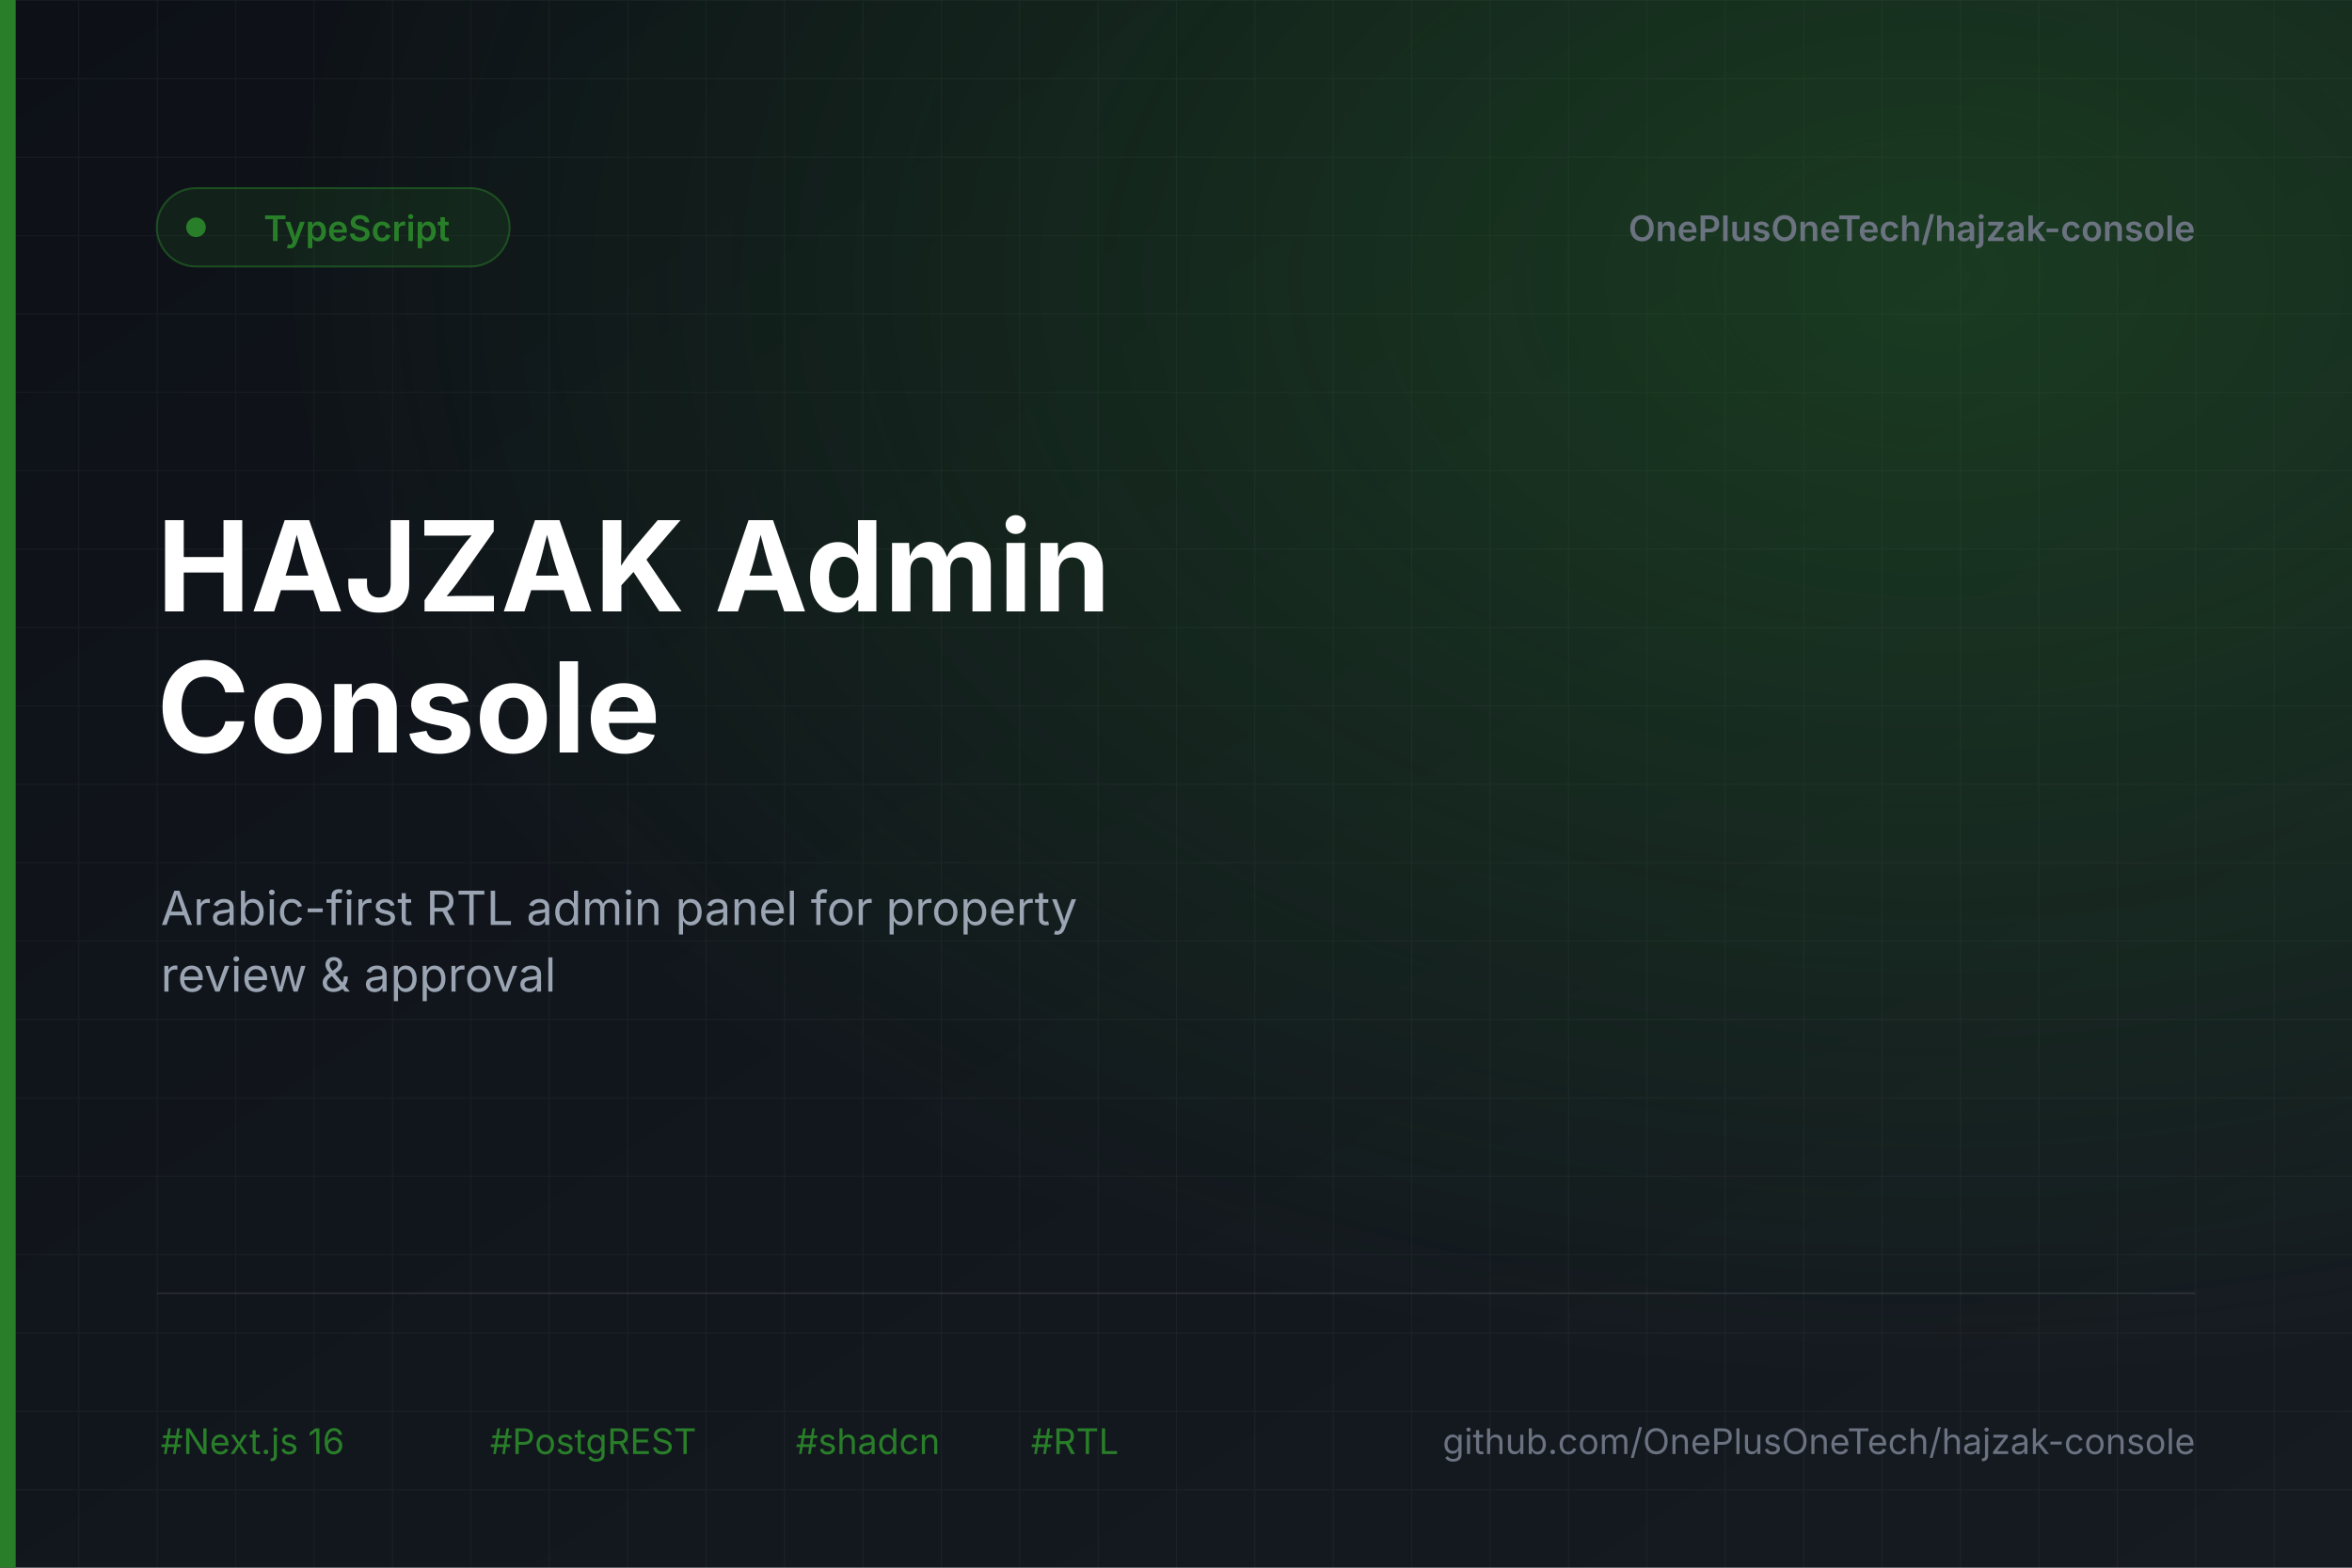
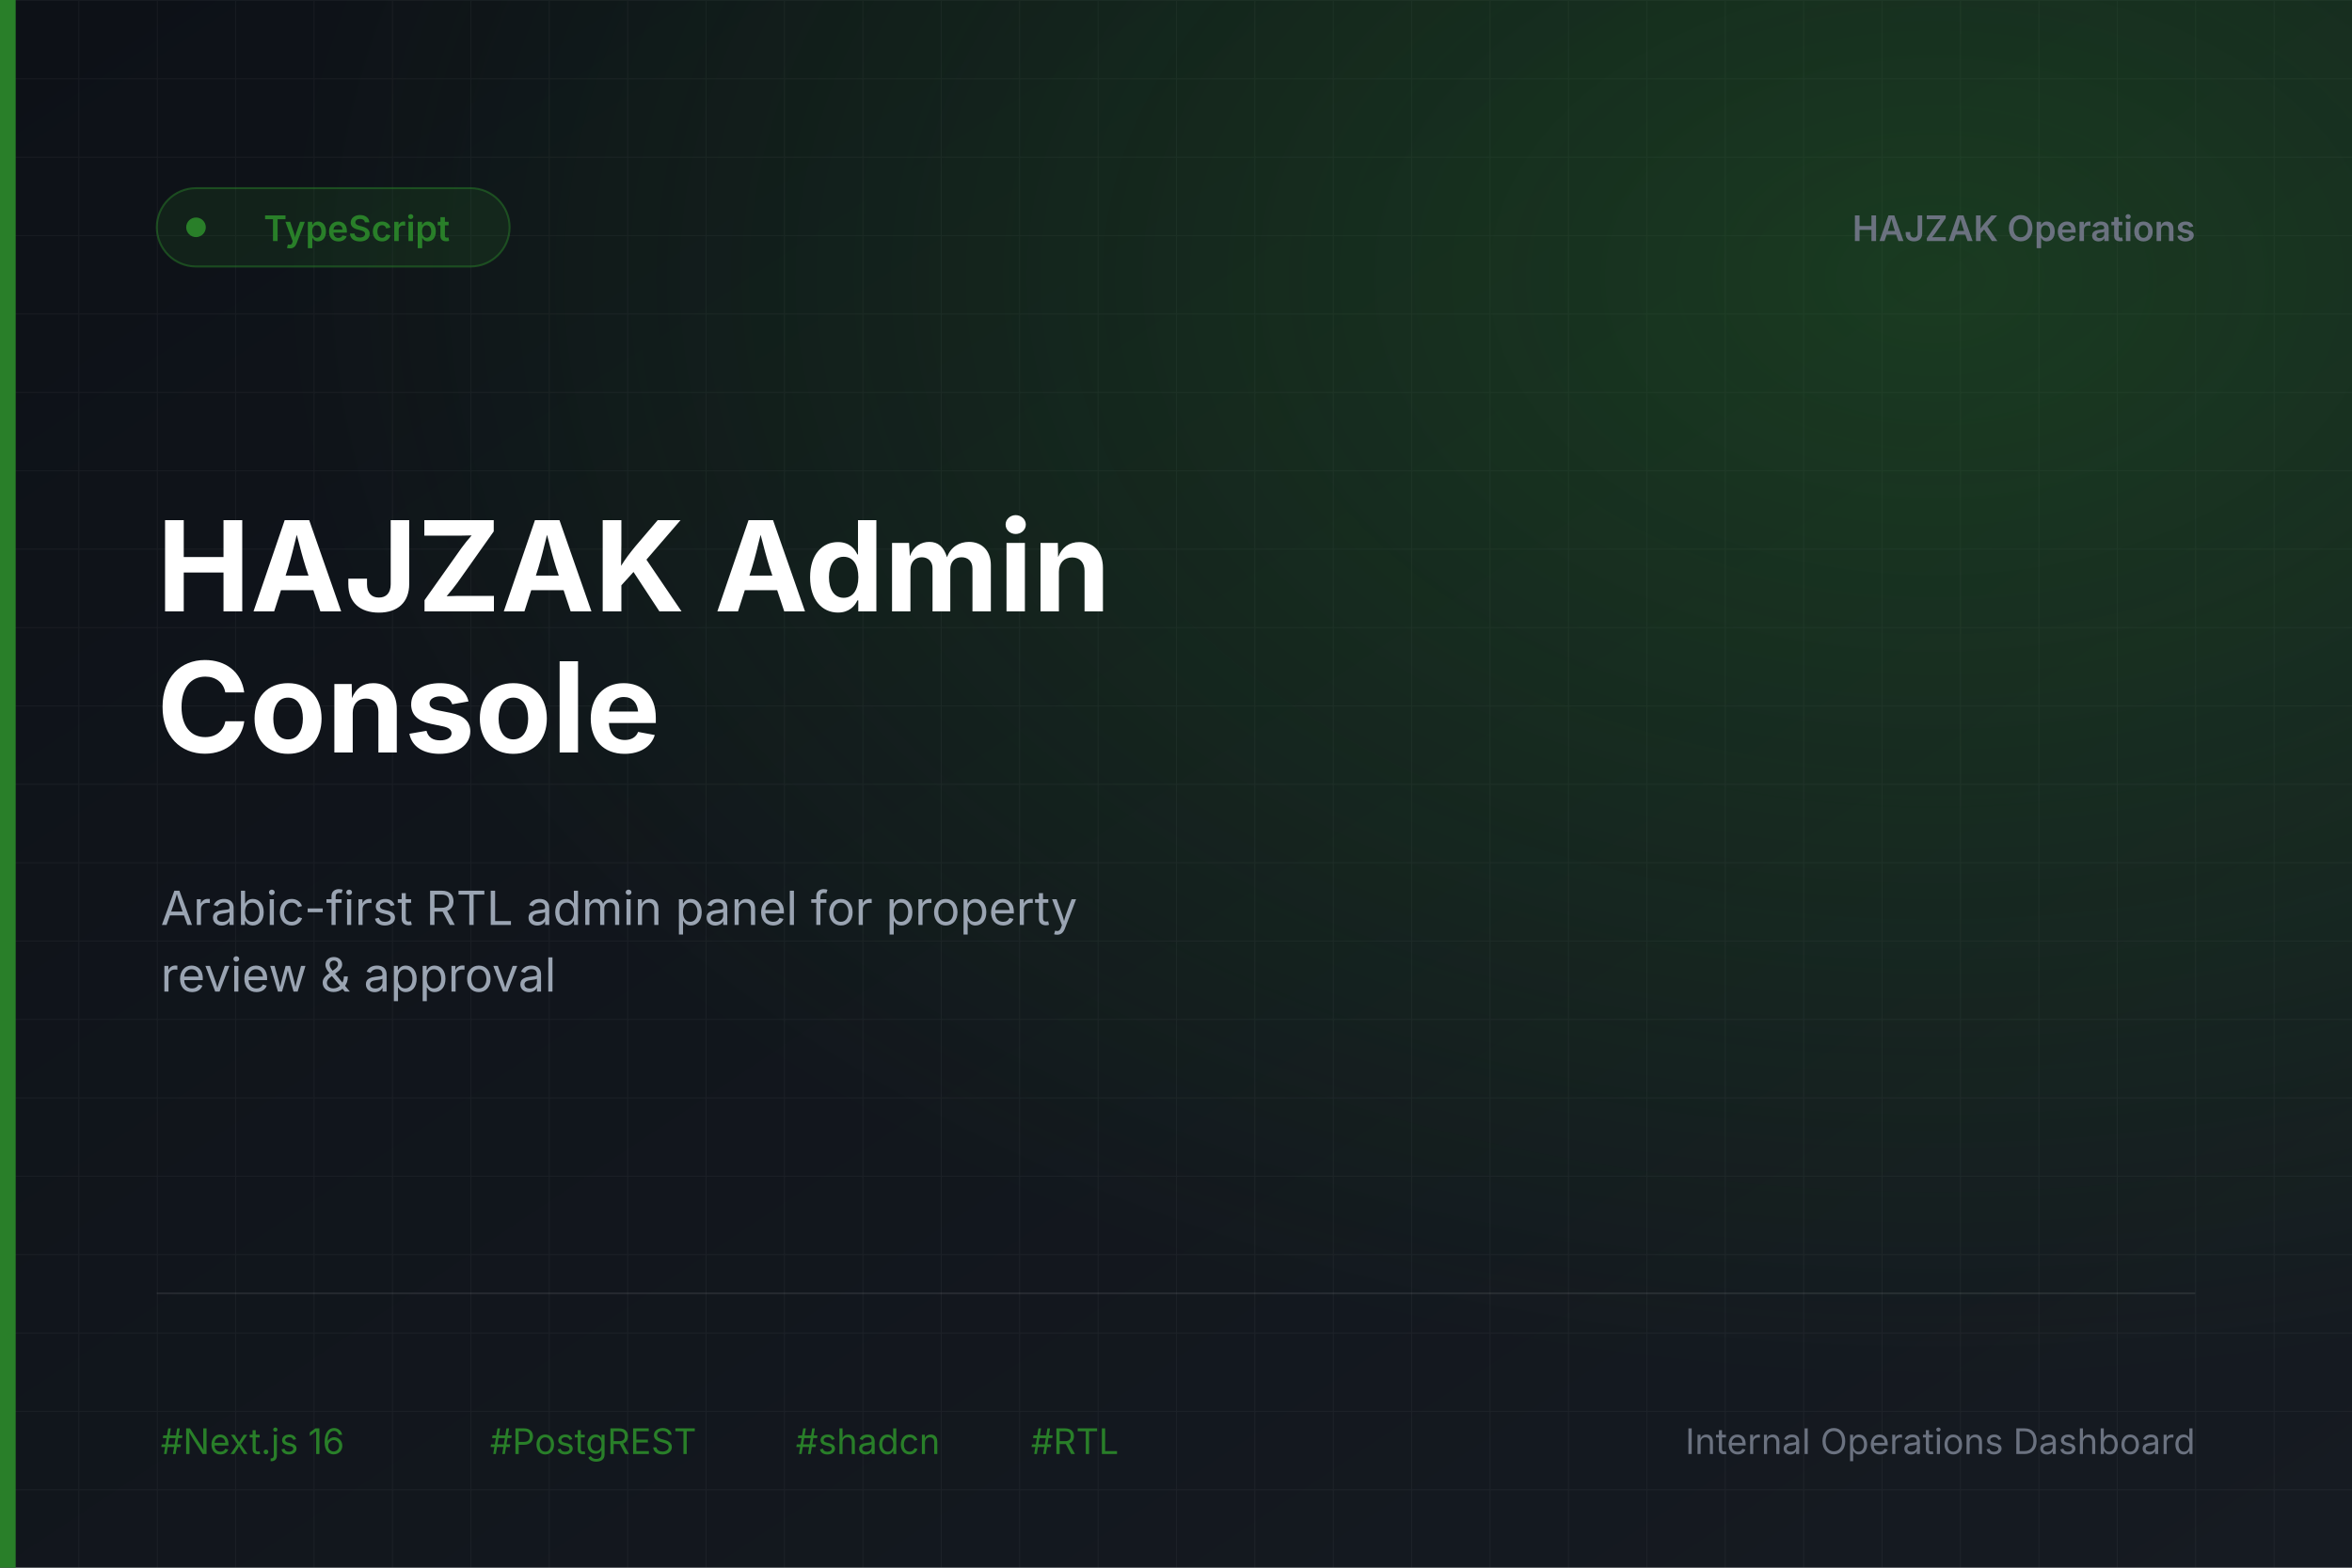
<svg xmlns="http://www.w3.org/2000/svg" width="1200" height="800" viewBox="0 0 1200 800" role="img" aria-label="HAJZAK Admin Console">
  <defs>
    <linearGradient id="bg" x1="0" y1="0" x2="1" y2="1">
      <stop offset="0" stop-color="#0d1117" />
      <stop offset="1" stop-color="#161b22" />
    </linearGradient>
    <radialGradient id="glow" cx="0.82" cy="0.18" r="0.7">
      <stop offset="0" stop-color="#297f29" stop-opacity="0.35" />
      <stop offset="1" stop-color="#297f29" stop-opacity="0" />
    </radialGradient>
    <pattern id="grid" width="40" height="40" patternUnits="userSpaceOnUse">
      <path d="M40 0H0V40" fill="none" stroke="#ffffff" stroke-opacity="0.04" stroke-width="1" />
    </pattern>
  </defs>
  <rect width="1200" height="800" fill="url(#bg)" />
  <rect width="1200" height="800" fill="url(#grid)" />
  <rect width="1200" height="800" fill="url(#glow)" />
  <rect x="0" y="0" width="8" height="800" fill="#297f29" />
  <rect x="80" y="96" width="180" height="40" rx="20" fill="#297f29" fill-opacity="0.15" stroke="#297f29" stroke-opacity="0.5" />
  <circle cx="100" cy="116" r="5" fill="#297f29" />
  <text x="182" y="123" font-family="Inter, Segoe UI, sans-serif" font-size="18" font-weight="600" fill="#297f29" text-anchor="middle">TypeScript</text>
-   <text x="1120" y="123" font-family="Inter, Segoe UI, sans-serif" font-size="18" font-weight="600" fill="#6b7280" text-anchor="end">OnePlusOneTech/hajzak-console</text>
+   <text x="1120" y="123" font-family="Inter, Segoe UI, sans-serif" font-size="18" font-weight="600" fill="#6b7280" text-anchor="end">HAJZAK Operations</text>
  <g>
    <text x="80" y="312" font-family="Inter, Segoe UI, sans-serif" font-size="64" font-weight="700" fill="#ffffff">HAJZAK Admin</text>
    <text x="80" y="384" font-family="Inter, Segoe UI, sans-serif" font-size="64" font-weight="700" fill="#ffffff">Console</text>
    <text x="82" y="472" font-family="Inter, Segoe UI, sans-serif" font-size="24" fill="#9aa4b2">Arabic-first RTL admin panel for property</text>
    <text x="82" y="506" font-family="Inter, Segoe UI, sans-serif" font-size="24" fill="#9aa4b2">review &amp; approval</text>
  </g>
  <line x1="80" y1="660" x2="1120" y2="660" stroke="#ffffff" stroke-opacity="0.08" stroke-width="1" />
  <g>
    <text x="82" y="742" font-family="Inter, Segoe UI, sans-serif" font-size="18" fill="#297f29">#Next.js 16</text>
    <text x="250" y="742" font-family="Inter, Segoe UI, sans-serif" font-size="18" fill="#297f29">#PostgREST</text>
    <text x="406" y="742" font-family="Inter, Segoe UI, sans-serif" font-size="18" fill="#297f29">#shadcn</text>
    <text x="526" y="742" font-family="Inter, Segoe UI, sans-serif" font-size="18" fill="#297f29">#RTL</text>
  </g>
-   <text x="1120" y="742" font-family="Inter, Segoe UI, sans-serif" font-size="18" fill="#6b7280" text-anchor="end">github.com/OnePlusOneTech/hajzak-console</text>
+   <text x="1120" y="742" font-family="Inter, Segoe UI, sans-serif" font-size="18" fill="#6b7280" text-anchor="end">Internal Operations Dashboard</text>
</svg>
